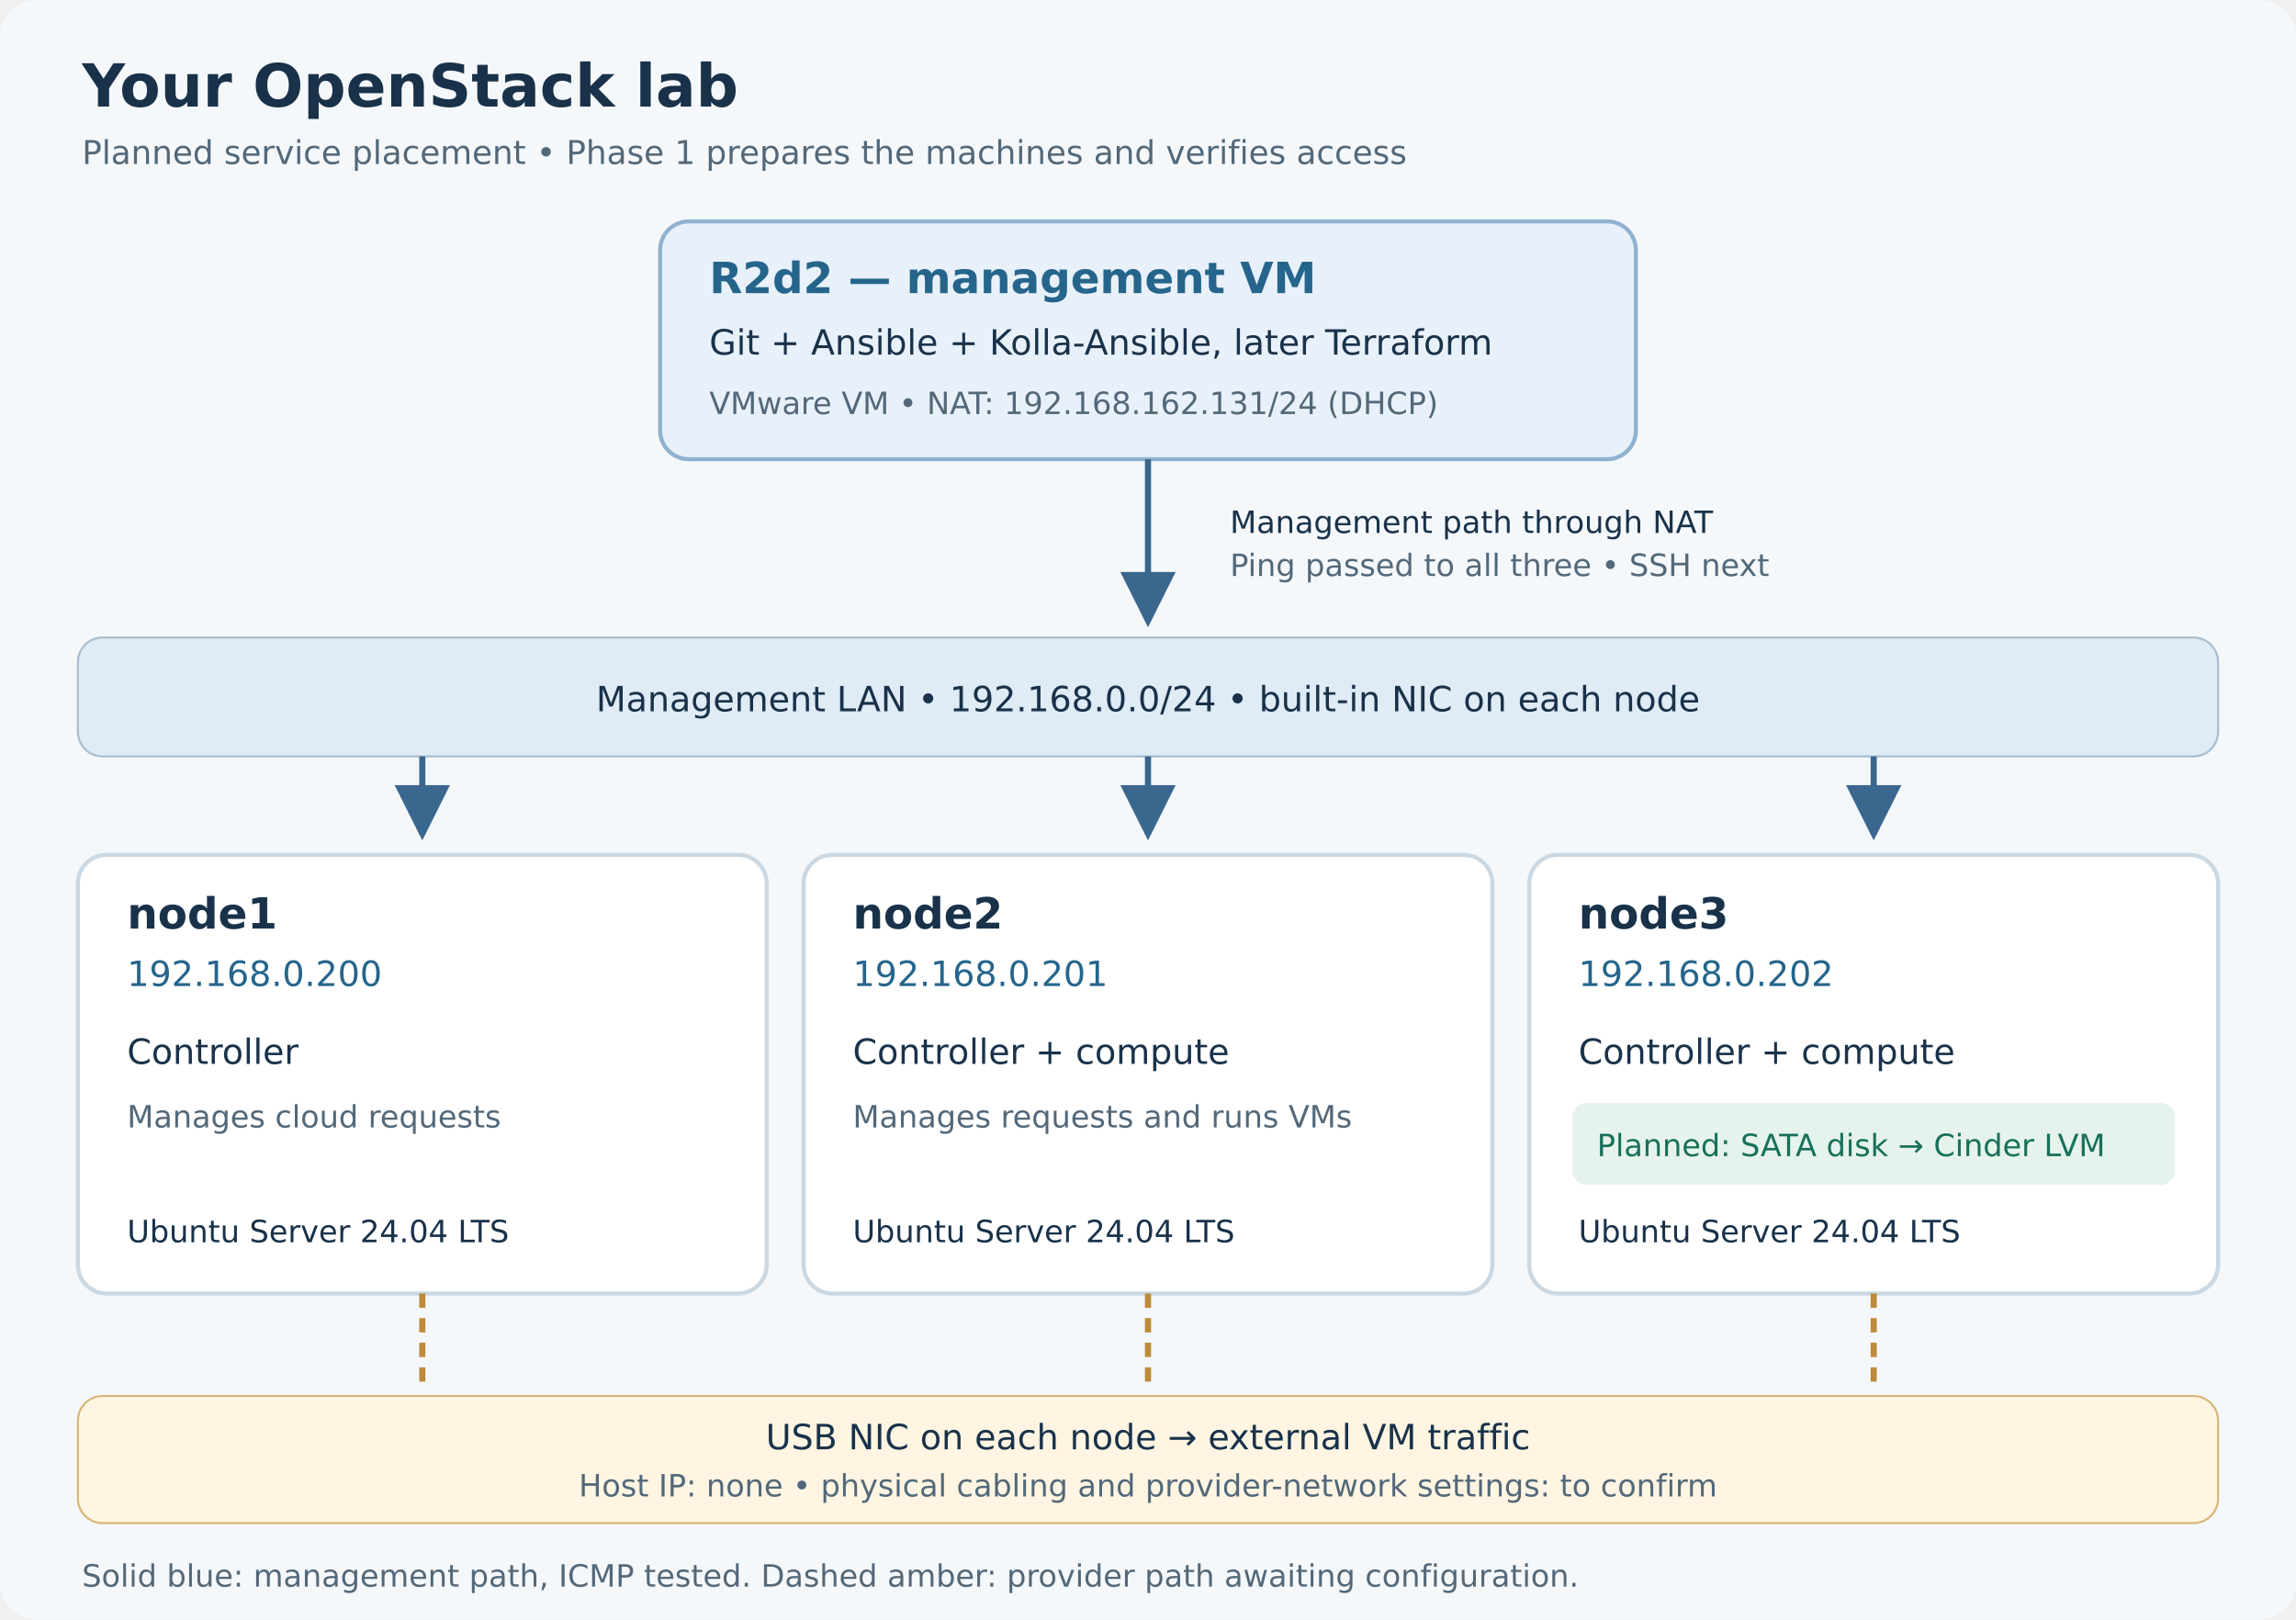
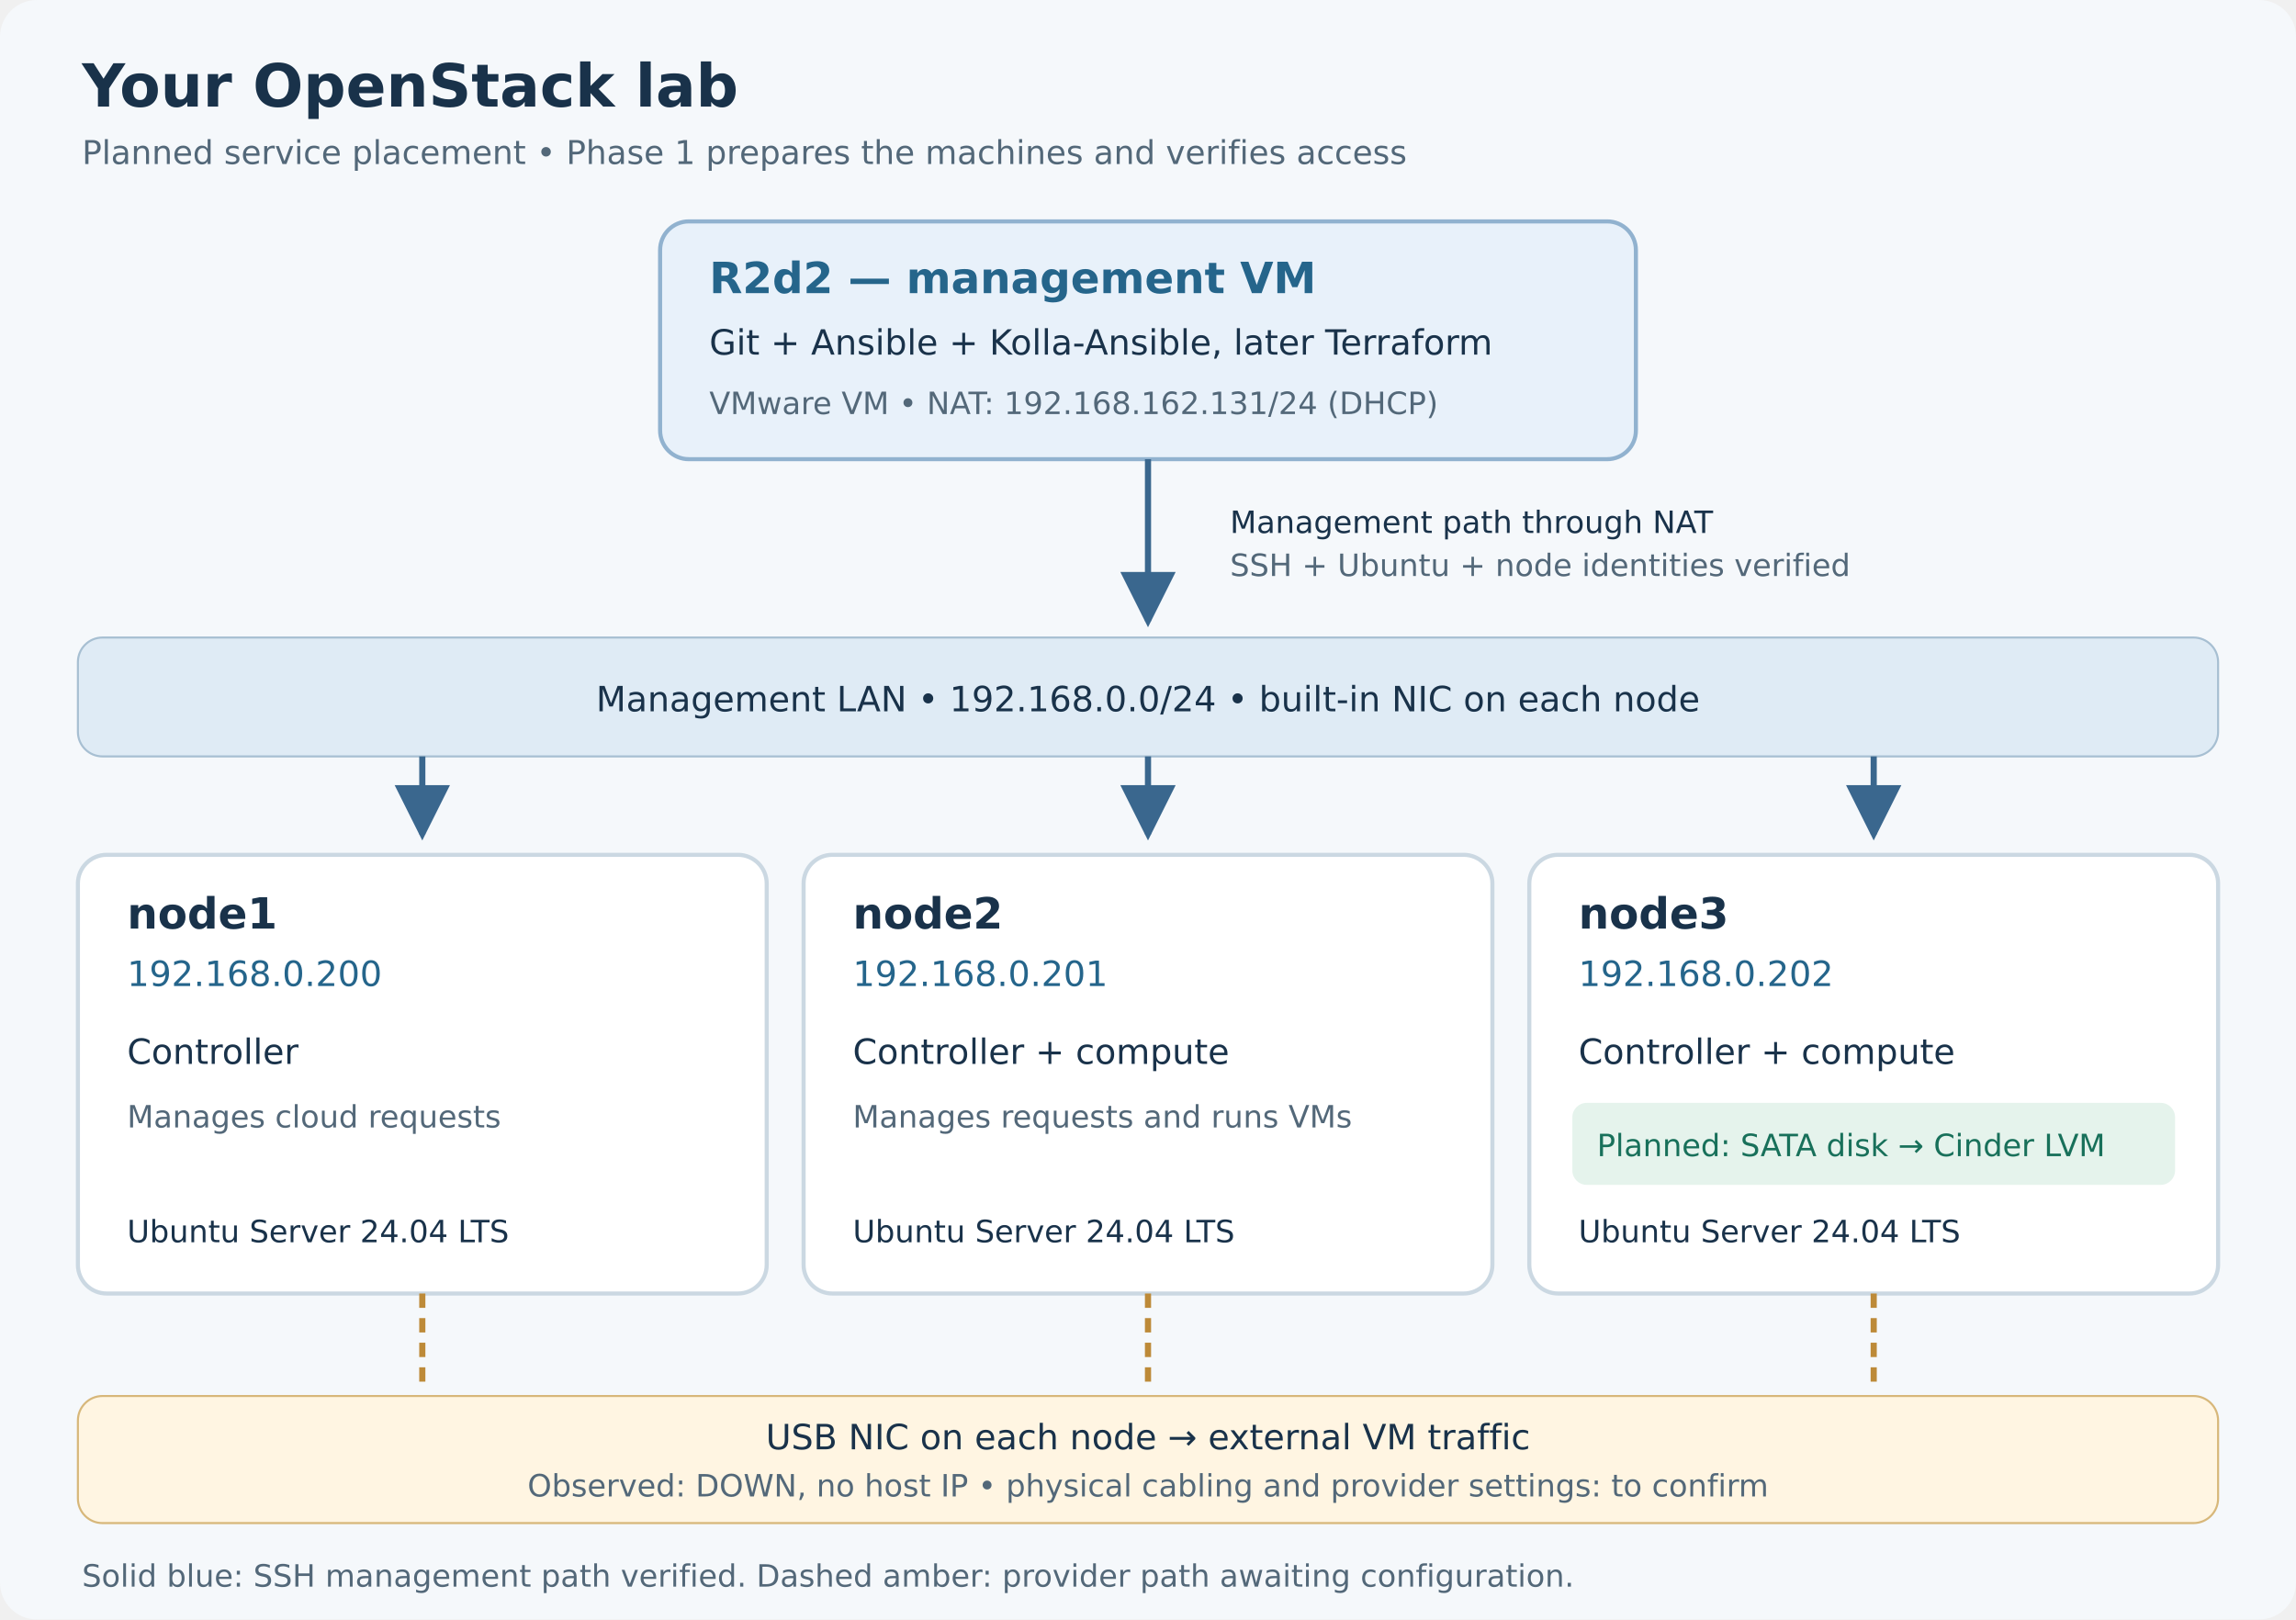
<svg xmlns="http://www.w3.org/2000/svg" width="1120" height="790" viewBox="0 0 1120 790" role="img" aria-labelledby="title description">
  <defs>
    <marker id="arrow" markerWidth="9" markerHeight="9" refX="8" refY="4.5" orient="auto">
      <path d="M0 0 L9 4.5 L0 9" fill="#3a678e" />
    </marker>
    <style>
      text{font-family:DejaVu Sans,Arial,sans-serif;fill:#19324a}
      .title{font-size:29px;font-weight:700}.sub{font-size:16px;fill:#536879}
      .head{font-size:21px;font-weight:700}.body{font-size:17px}.small{font-size:15px}
      .blue{fill:#25658b}.green{fill:#18705a}.muted{fill:#536879}
      .card{fill:#fff;stroke:#cbd8e2;stroke-width:2}
      .management{stroke:#3a678e;stroke-width:3;fill:none;marker-end:url(#arrow)}
      .pending{stroke:#bd8a38;stroke-width:3;stroke-dasharray:7 5;fill:none}
    </style>
  </defs>
  <rect width="1120" height="790" rx="18" fill="#f5f8fb" />
  <text x="40" y="52" class="title">Your OpenStack lab</text>
  <text x="40" y="80" class="sub">Planned service placement • Phase 1 prepares the machines and verifies access</text>
  <rect x="322" y="108" width="476" height="116" rx="14" fill="#e8f1fa" stroke="#91b2cf" stroke-width="2" />
  <text x="346" y="143" class="head blue">R2d2 — management VM</text>
  <text x="346" y="173" class="body">Git + Ansible + Kolla-Ansible, later Terraform</text>
  <text x="346" y="202" class="small muted">VMware VM • NAT: 192.168.162.131/24 (DHCP)</text>
  <path d="M560 224 V303" class="management" />
  <rect x="584" y="241" width="346" height="47" rx="8" fill="#f5f8fb" />
  <text x="600" y="260" class="small">Management path through NAT</text>
-   <text x="600" y="281" class="small muted">Ping passed to all three • SSH next</text>
+   <text x="600" y="281" class="small muted">SSH + Ubuntu + node identities verified</text>
  <rect x="38" y="311" width="1044" height="58" rx="12" fill="#dfebf5" stroke="#a7bfd2" />
  <text x="560" y="347" class="body" text-anchor="middle">Management LAN • 192.168.0.0/24 • built-in NIC on each node</text>
  <path d="M206 369 V407" class="management" />
  <path d="M560 369 V407" class="management" />
  <path d="M914 369 V407" class="management" />
  <rect x="38" y="417" width="336" height="214" rx="14" class="card" />
  <rect x="392" y="417" width="336" height="214" rx="14" class="card" />
  <rect x="746" y="417" width="336" height="214" rx="14" class="card" />
  <text x="62" y="453" class="head">node1</text>
  <text x="62" y="481" class="body blue">192.168.0.200</text>
  <text x="62" y="519" class="body">Controller</text>
  <text x="62" y="550" class="small muted">Manages cloud requests</text>
  <text x="62" y="606" class="small">Ubuntu Server 24.04 LTS</text>
  <text x="416" y="453" class="head">node2</text>
  <text x="416" y="481" class="body blue">192.168.0.201</text>
  <text x="416" y="519" class="body">Controller + compute</text>
  <text x="416" y="550" class="small muted">Manages requests and runs VMs</text>
  <text x="416" y="606" class="small">Ubuntu Server 24.04 LTS</text>
  <text x="770" y="453" class="head">node3</text>
  <text x="770" y="481" class="body blue">192.168.0.202</text>
  <text x="770" y="519" class="body">Controller + compute</text>
  <rect x="767" y="538" width="294" height="40" rx="7" fill="#e5f3ec" />
  <text x="779" y="564" class="small green">Planned: SATA disk → Cinder LVM</text>
  <text x="770" y="606" class="small">Ubuntu Server 24.04 LTS</text>
  <path d="M206 631 V679 M560 631 V679 M914 631 V679" class="pending" />
  <rect x="38" y="681" width="1044" height="62" rx="12" fill="#fff5e2" stroke="#d7b77a" />
  <text x="560" y="707" class="body" text-anchor="middle">USB NIC on each node → external VM traffic</text>
-   <text x="560" y="730" class="small muted" text-anchor="middle">Host IP: none • physical cabling and provider-network settings: to confirm</text>
-   <text x="40" y="774" class="small muted">Solid blue: management path, ICMP tested. Dashed amber: provider path awaiting configuration.</text>
+   <text x="560" y="730" class="small muted" text-anchor="middle">Observed: DOWN, no host IP • physical cabling and provider settings: to confirm</text>
+   <text x="40" y="774" class="small muted">Solid blue: SSH management path verified. Dashed amber: provider path awaiting configuration.</text>
</svg>
